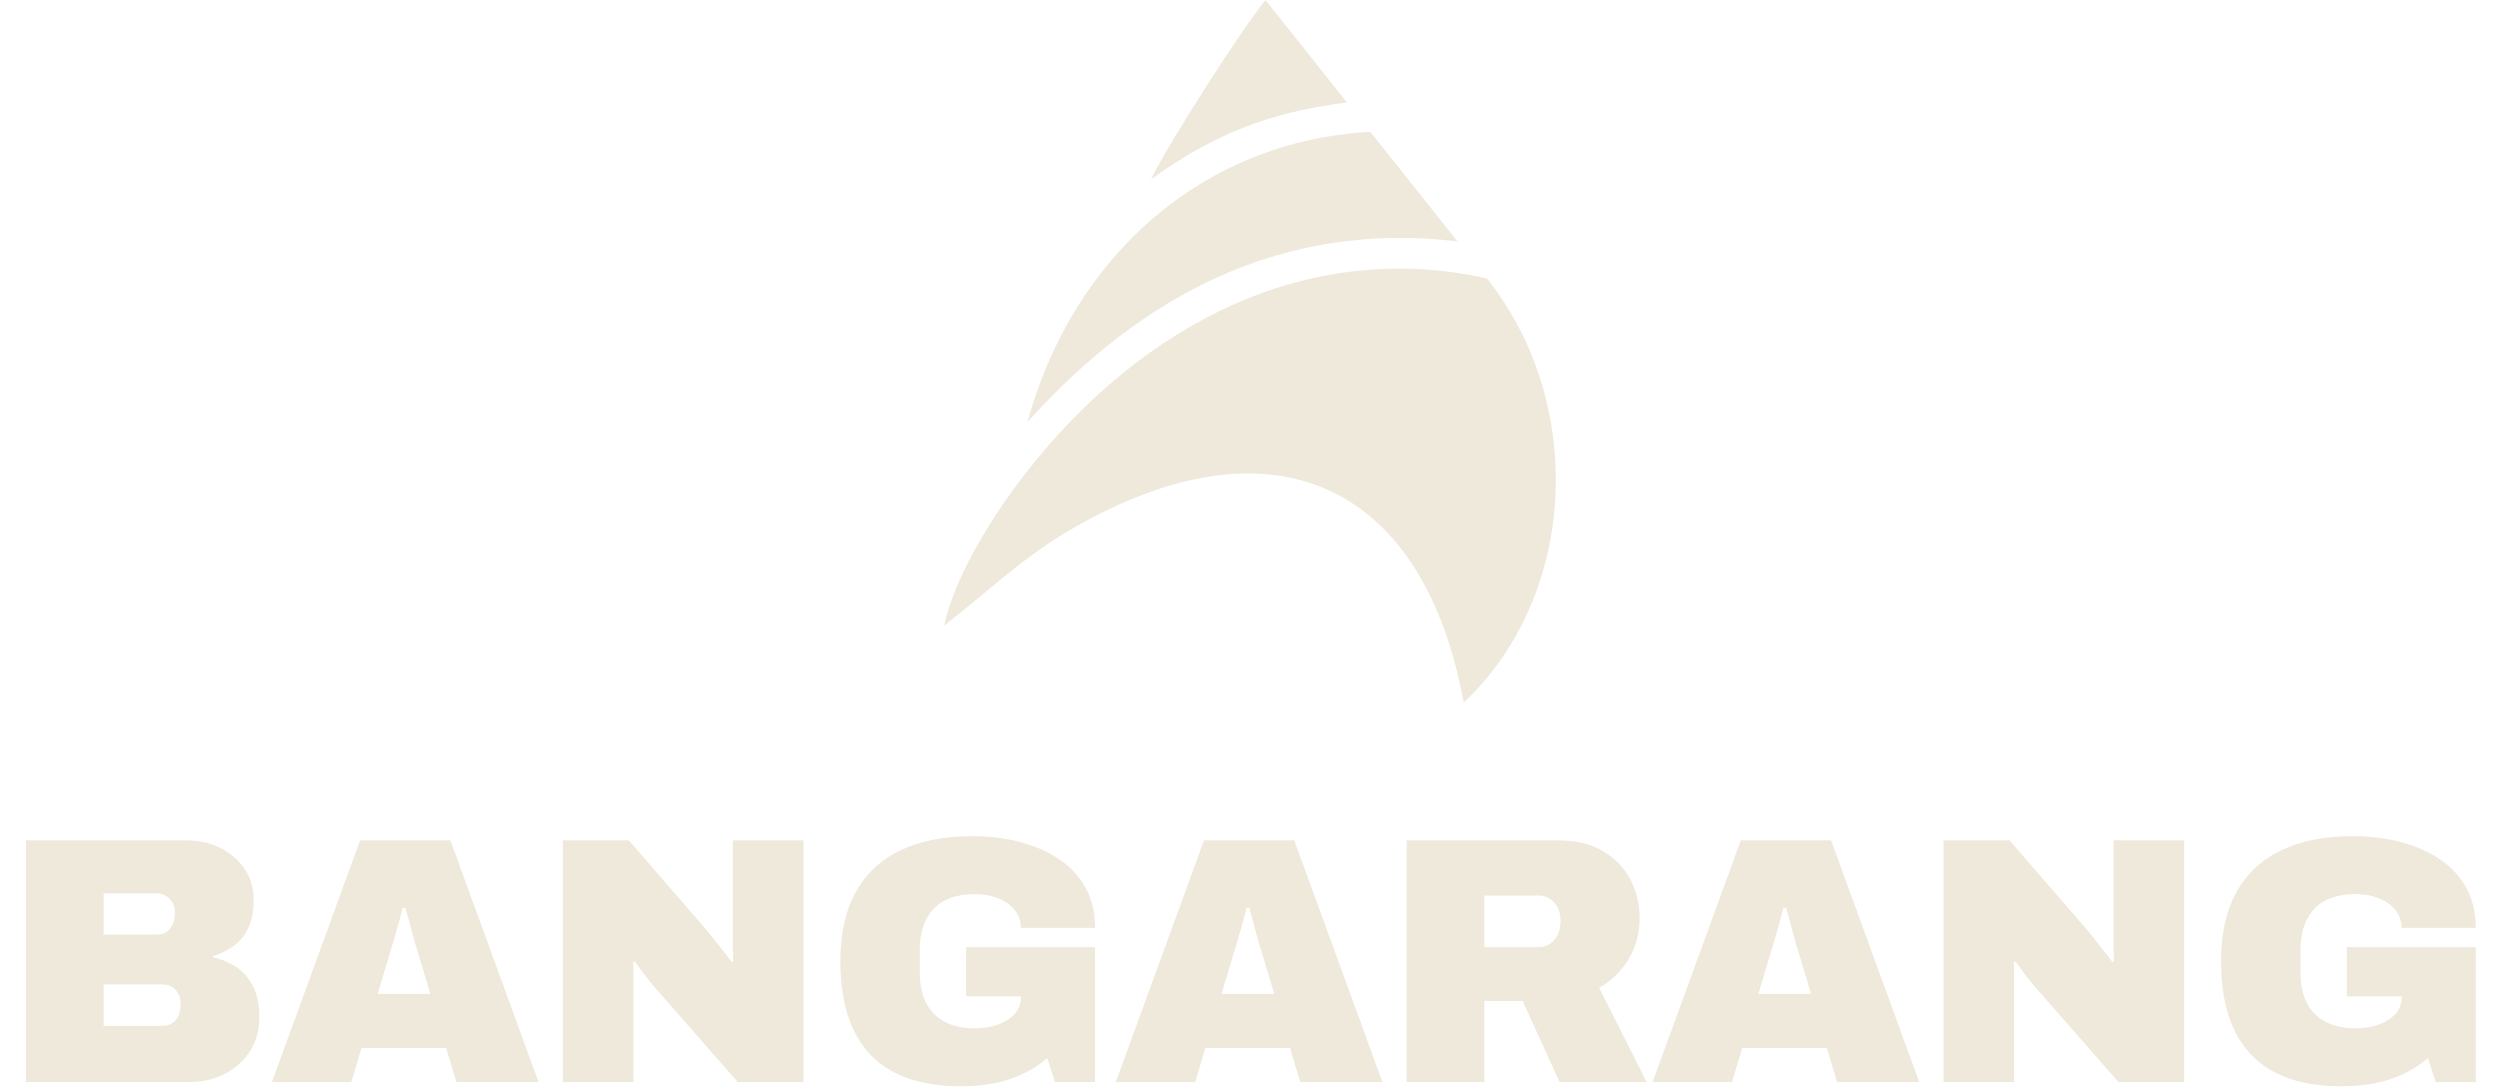
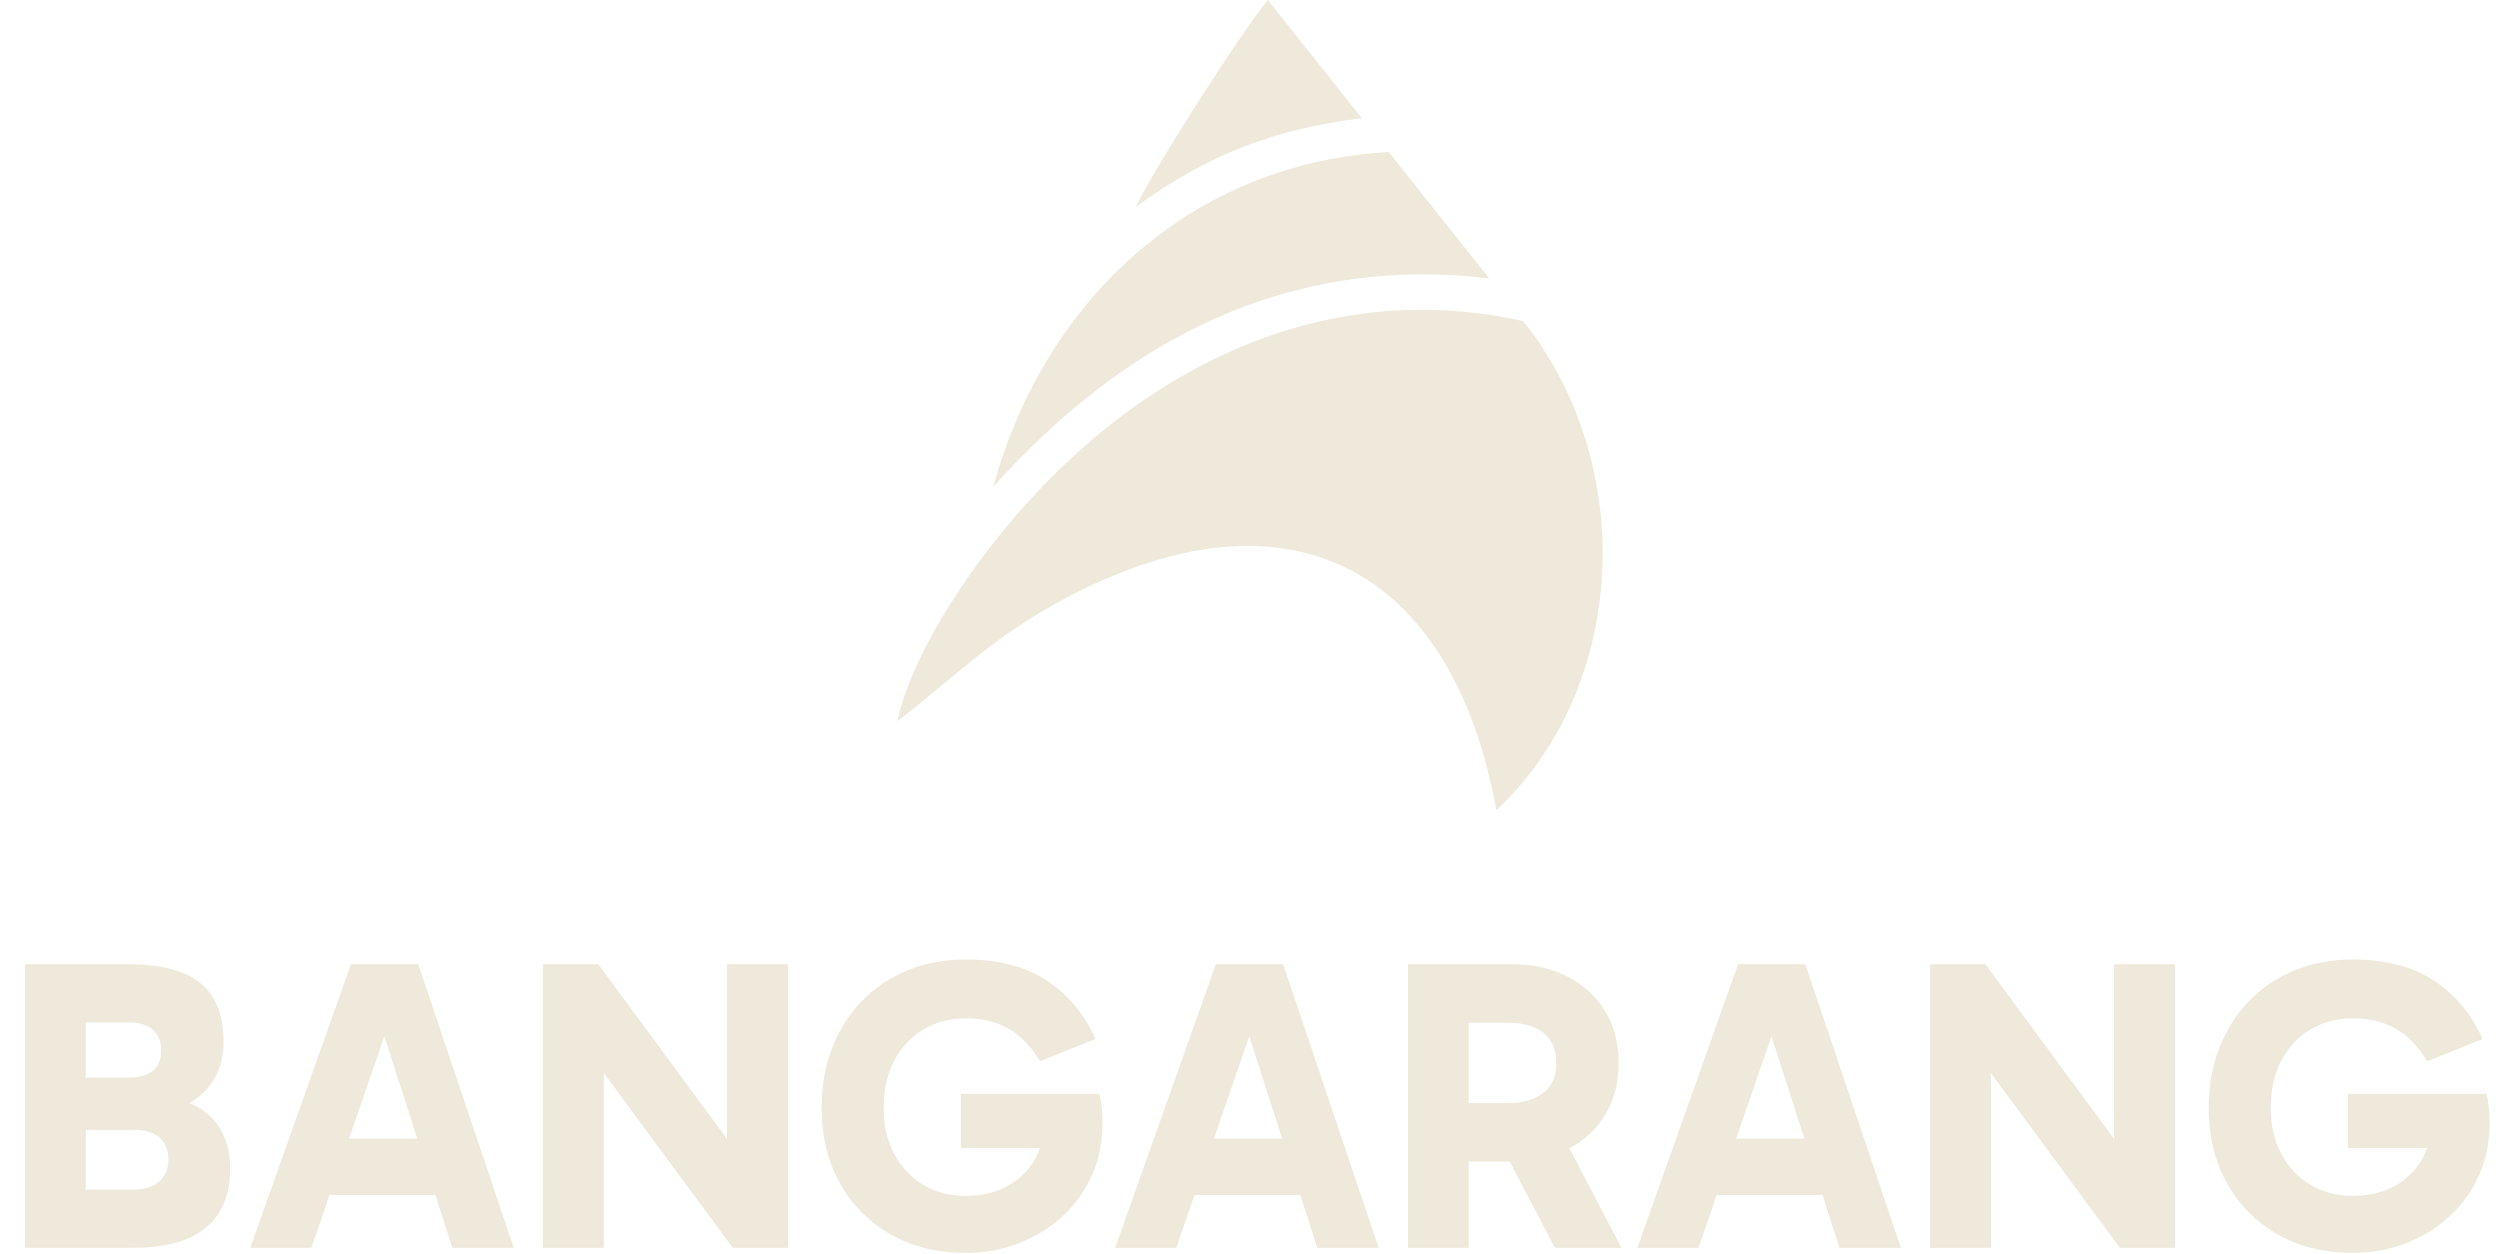
- <svg xmlns="http://www.w3.org/2000/svg" viewBox="0 0 7116 3092" fill="currentColor" role="img" aria-label="Bangarang" style="color:#eee9da">
-   <g transform="translate(2687.60,0.00) scale(1.00888)">
+ <svg xmlns="http://www.w3.org/2000/svg" viewBox="0 0 6171 3094" fill="currentColor" role="img" aria-label="Bangarang" style="color:#eee9da">
+   <g transform="translate(2215.10,0.00) scale(1.00888)">
    <path transform="translate(-204.000,-115.200)" d="M1110.4 115.2C1187.1 211.6 1263.8 308.0 1340.4 404.4C1125.0 430.9 962.9 493.8 787.4 621.4C835.3 521.3 1041.4 199.9 1110.4 115.2ZM1406.3 487.2C1488.2 590.2 1570.1 693.3 1652.1 796.3C1159.5 737.9 761.7 946.4 438.7 1306.3C566.6 839.8 932.4 512.9 1406.3 487.2ZM1735.2 900.8C2016.3 1254.0 1990.7 1795.8 1669.6 2097.6C1560.5 1500.9 1159.7 1292.3 619.8 1576.6C440.3 1671.1 356.1 1761.8 204.0 1880.0C231.4 1750.2 326.2 1595.1 404.7 1488.6C717.9 1064.2 1196.2 781.0 1735.2 900.8Z" />
  </g>
  <g transform="translate(0,2380)">
-     <path transform="translate(0.0,700) scale(1,-1)" d="M74 0V688H532Q584 688 627.0 666.5Q670 645 696.0 607.0Q722 569 722 519Q722 469 706.0 437.0Q690 405 664.0 386.5Q638 368 607 359V355Q643 347 672.5 327.5Q702 308 720.0 273.0Q738 238 738 183Q738 128 711.0 87.0Q684 46 639.0 23.0Q594 0 538 0ZM295 160H463Q486 160 500.0 176.0Q514 192 514 224Q514 239 507.5 251.5Q501 264 489.5 271.0Q478 278 463 278H295ZM295 420H447Q463 420 474.0 427.5Q485 435 491.5 449.0Q498 463 498 484Q498 506 483.0 521.5Q468 537 447 537H295Z" fill="currentColor" />
-     <path transform="translate(764.0,700) scale(1,-1)" d="M10 0 261 688H518L769 0H535L506 97H265L236 0ZM311 251H461L428 361Q424 373 419.0 390.0Q414 407 409.0 426.0Q404 445 399.0 463.5Q394 482 390 496H382Q378 478 371.5 455.0Q365 432 358.0 407.5Q351 383 344 361Z" fill="currentColor" />
-     <path transform="translate(1528.0,700) scale(1,-1)" d="M74 0V688H262L476 441Q485 431 500.0 412.0Q515 393 530.5 373.5Q546 354 554 342L559 344Q558 372 558.0 399.5Q558 427 558 441V688H759V0H572L331 275Q314 295 302.0 311.5Q290 328 279 343L274 341Q275 322 275.0 303.0Q275 284 275 275V0Z" fill="currentColor" />
-     <path transform="translate(2347.0,700) scale(1,-1)" d="M388 -12Q216 -12 130.5 78.0Q45 168 45 344Q45 462 89.0 541.0Q133 620 217.0 660.0Q301 700 420 700Q492 700 555.5 683.5Q619 667 667.5 634.5Q716 602 743.0 553.0Q770 504 770 439H559Q559 461 548.5 479.0Q538 497 520.0 509.5Q502 522 478.5 528.5Q455 535 429 535Q390 535 360.0 524.5Q330 514 310.5 493.0Q291 472 281.0 443.0Q271 414 271 376V312Q271 262 288.5 226.5Q306 191 341.5 172.0Q377 153 429 153Q464 153 493.5 163.5Q523 174 541.0 194.0Q559 214 559 240V244H403V384H770V0H656L634 68Q603 42 566.0 24.0Q529 6 485.0 -3.0Q441 -12 388 -12Z" fill="currentColor" />
-     <path transform="translate(3166.0,700) scale(1,-1)" d="M10 0 261 688H518L769 0H535L506 97H265L236 0ZM311 251H461L428 361Q424 373 419.0 390.0Q414 407 409.0 426.0Q404 445 399.0 463.5Q394 482 390 496H382Q378 478 371.5 455.0Q365 432 358.0 407.5Q351 383 344 361Z" fill="currentColor" />
-     <path transform="translate(3930.0,700) scale(1,-1)" d="M74 0V688H505Q582 688 633.5 657.0Q685 626 711.0 576.0Q737 526 737 468Q737 402 706.0 350.5Q675 299 622 268L757 0H509L404 231H295V0ZM295 384H450Q476 384 494.0 404.5Q512 425 512 459Q512 480 504.0 496.0Q496 512 482.0 521.5Q468 531 450 531H295Z" fill="currentColor" />
-     <path transform="translate(4694.0,700) scale(1,-1)" d="M10 0 261 688H518L769 0H535L506 97H265L236 0ZM311 251H461L428 361Q424 373 419.0 390.0Q414 407 409.0 426.0Q404 445 399.0 463.5Q394 482 390 496H382Q378 478 371.5 455.0Q365 432 358.0 407.5Q351 383 344 361Z" fill="currentColor" />
-     <path transform="translate(5458.0,700) scale(1,-1)" d="M74 0V688H262L476 441Q485 431 500.0 412.0Q515 393 530.5 373.5Q546 354 554 342L559 344Q558 372 558.0 399.5Q558 427 558 441V688H759V0H572L331 275Q314 295 302.0 311.5Q290 328 279 343L274 341Q275 322 275.0 303.0Q275 284 275 275V0Z" fill="currentColor" />
-     <path transform="translate(6277.0,700) scale(1,-1)" d="M388 -12Q216 -12 130.5 78.0Q45 168 45 344Q45 462 89.0 541.0Q133 620 217.0 660.0Q301 700 420 700Q492 700 555.5 683.5Q619 667 667.5 634.5Q716 602 743.0 553.0Q770 504 770 439H559Q559 461 548.5 479.0Q538 497 520.0 509.5Q502 522 478.5 528.5Q455 535 429 535Q390 535 360.0 524.5Q330 514 310.5 493.0Q291 472 281.0 443.0Q271 414 271 376V312Q271 262 288.5 226.5Q306 191 341.5 172.0Q377 153 429 153Q464 153 493.5 163.5Q523 174 541.0 194.0Q559 214 559 240V244H403V384H770V0H656L634 68Q603 42 566.0 24.0Q529 6 485.0 -3.0Q441 -12 388 -12Z" fill="currentColor" />
+     <path transform="translate(0.0,700) scale(1.0279,-1.0279)" d="M60.014 0V681H304.186Q387.95 681 439.141 660.08Q490.333 639.161 513.629 597.525Q536.925 555.889 536.925 493.889Q536.925 444.729 515.468 407.284Q494.011 369.839 456.906 348.975Q419.801 328.111 373.072 328.111L376.097 360.235Q435.394 360.235 474.363 338.167Q513.333 316.1 533.086 277.939Q552.839 239.778 552.839 191.568Q552.839 96.296 494.488 48.148Q436.136 0 322.321 0ZM206.011 606.075V81.925L154.086 139.726H320.21Q359.174 139.726 381.724 158.72Q404.274 177.715 404.274 211.222Q404.274 247.321 382.44 265.235Q360.606 283.149 322.21 283.149H154.086V408.654H306.618Q346.557 408.654 366.89 425.055Q387.224 441.457 387.224 474.532Q387.224 505.878 366.674 523.576Q346.125 541.274 306.618 541.274H157.518Z" fill="currentColor" />
+     <path transform="translate(606.5,700) scale(1.0279,-1.0279)" d="M159.925 262.086H480.36V126.631H159.925ZM10.914 0 252.778 681H414.333L643.704 0H496.274L309.507 580.903H358.172L157.776 0Z" fill="currentColor" />
+     <path transform="translate(1278.7,700) scale(1.0279,-1.0279)" d="M515.62 0 143.197 504.559 206.011 521.695V0H60.014V681H192.715L558.088 185.083L501.756 174.862V681H648.321V0Z" fill="currentColor" />
+     <path transform="translate(2006.5,700) scale(1.0279,-1.0279)" d="M367.186 -12.271Q263.618 -12.271 185.55 32.661Q107.482 77.593 64.198 156.241Q20.914 234.889 20.914 334.889Q20.914 414.296 46.346 479.716Q71.778 545.136 117.994 592.704Q164.21 640.271 227.562 666.271Q290.914 692.271 367.186 692.271Q483.753 692.271 560.593 642.5Q637.432 592.729 678.753 501.371L545.545 447.953Q512.606 502.435 468.908 526.638Q425.21 550.842 367.186 550.842Q310.111 550.842 265.549 524.372Q220.986 497.903 195.517 449.705Q170.047 401.507 170.047 334.889Q170.047 272.679 195.517 225.116Q220.986 177.554 265.265 151.085Q309.543 124.615 366.618 124.615Q420.125 124.615 461.28 145.029Q502.435 165.443 527.052 202.531Q551.67 239.618 555.077 290.421L597.335 239.235H355.507V369.579H687.803Q691.939 354.468 693.723 336.357Q695.507 318.247 695.507 300Q695.507 229.753 669.371 172.334Q643.235 114.914 597.451 73.618Q551.667 32.321 492.587 10.025Q433.507 -12.271 367.186 -12.271Z" fill="currentColor" />
+     <path transform="translate(2741.4,700) scale(1.0279,-1.0279)" d="M159.925 262.086H480.36V126.631H159.925ZM10.914 0 252.778 681H414.333L643.704 0H496.274L309.507 580.903H358.172L157.776 0Z" fill="currentColor" />
+     <path transform="translate(3413.7,700) scale(1.0279,-1.0279)" d="M60.014 0V681H311.149Q383.989 681 441.6 652.068Q499.21 623.136 532.469 570.012Q565.729 516.889 565.729 443.532Q565.729 370.174 532.469 317.051Q499.21 263.928 441.6 235.496Q383.989 207.063 311.149 207.063H173.814V347.629H300.396Q355.039 347.629 385.669 372.327Q416.299 397.025 416.299 443.532Q416.299 491.199 385.669 515.817Q355.039 540.435 300.396 540.435H172.814L206.011 572.521V0ZM412.756 0 267.953 276.753H427.925L572.729 0Z" fill="currentColor" />
+     <path transform="translate(4030.4,700) scale(1.0279,-1.0279)" d="M159.925 262.086H480.36V126.631H159.925ZM10.914 0 252.778 681H414.333L643.704 0H496.274L309.507 580.903H358.172L157.776 0Z" fill="currentColor" />
+     <path transform="translate(4702.6,700) scale(1.0279,-1.0279)" d="M515.62 0 143.197 504.559 206.011 521.695V0H60.014V681H192.715L558.088 185.083L501.756 174.862V681H648.321V0Z" fill="currentColor" />
+     <path transform="translate(5430.4,700) scale(1.0279,-1.0279)" d="M367.186 -12.271Q263.618 -12.271 185.55 32.661Q107.482 77.593 64.198 156.241Q20.914 234.889 20.914 334.889Q20.914 414.296 46.346 479.716Q71.778 545.136 117.994 592.704Q164.21 640.271 227.562 666.271Q290.914 692.271 367.186 692.271Q483.753 692.271 560.593 642.5Q637.432 592.729 678.753 501.371L545.545 447.953Q512.606 502.435 468.908 526.638Q425.21 550.842 367.186 550.842Q310.111 550.842 265.549 524.372Q220.986 497.903 195.517 449.705Q170.047 401.507 170.047 334.889Q170.047 272.679 195.517 225.116Q220.986 177.554 265.265 151.085Q309.543 124.615 366.618 124.615Q420.125 124.615 461.28 145.029Q502.435 165.443 527.052 202.531Q551.67 239.618 555.077 290.421L597.335 239.235H355.507V369.579H687.803Q691.939 354.468 693.723 336.357Q695.507 318.247 695.507 300Q695.507 229.753 669.371 172.334Q643.235 114.914 597.451 73.618Q551.667 32.321 492.587 10.025Q433.507 -12.271 367.186 -12.271Z" fill="currentColor" />
  </g>
</svg>
